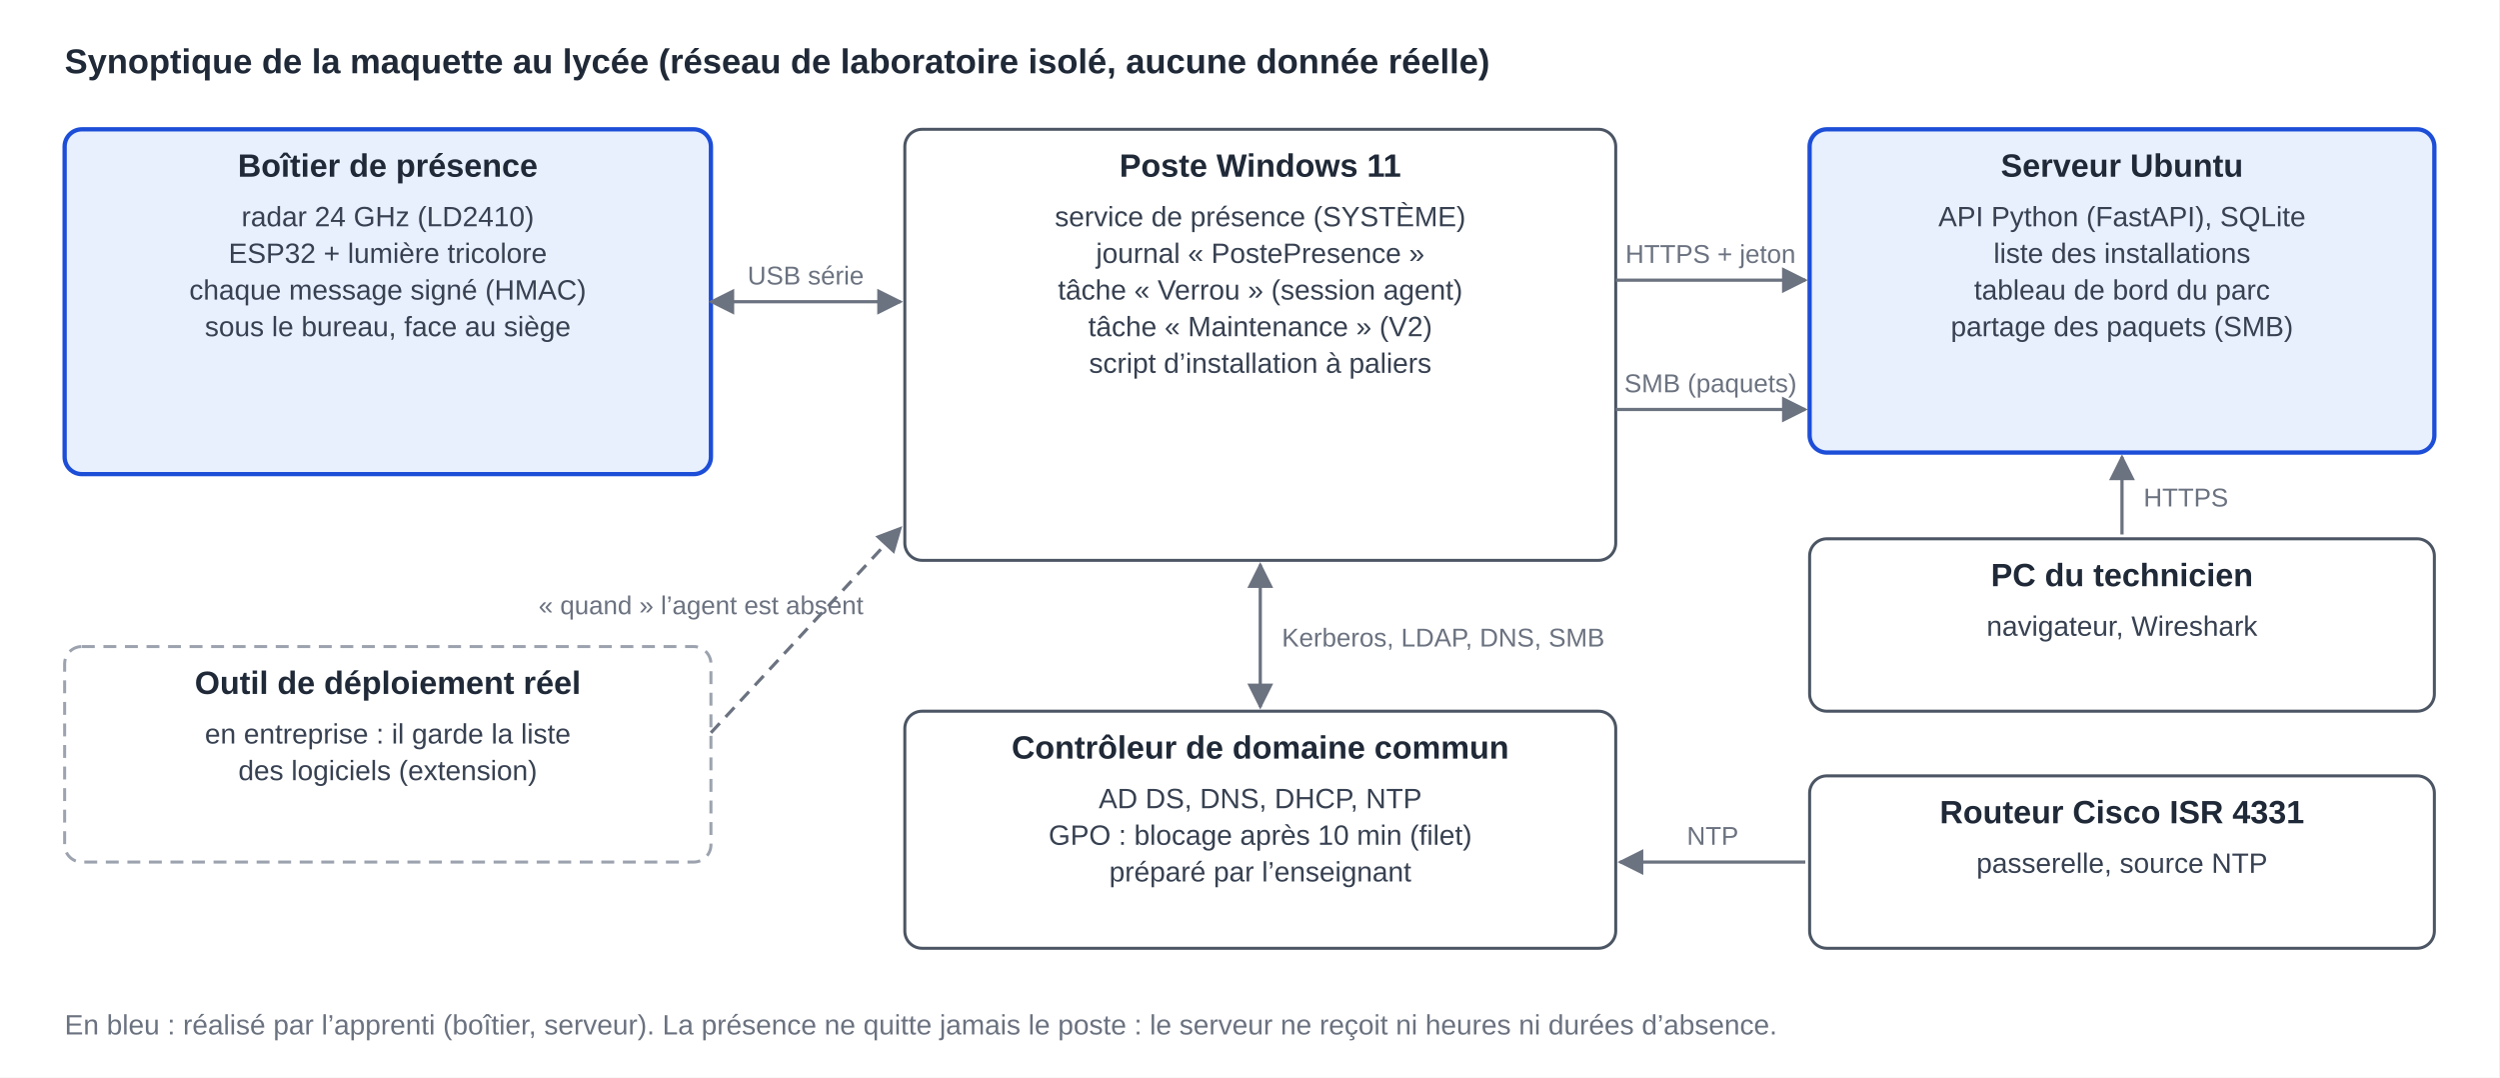
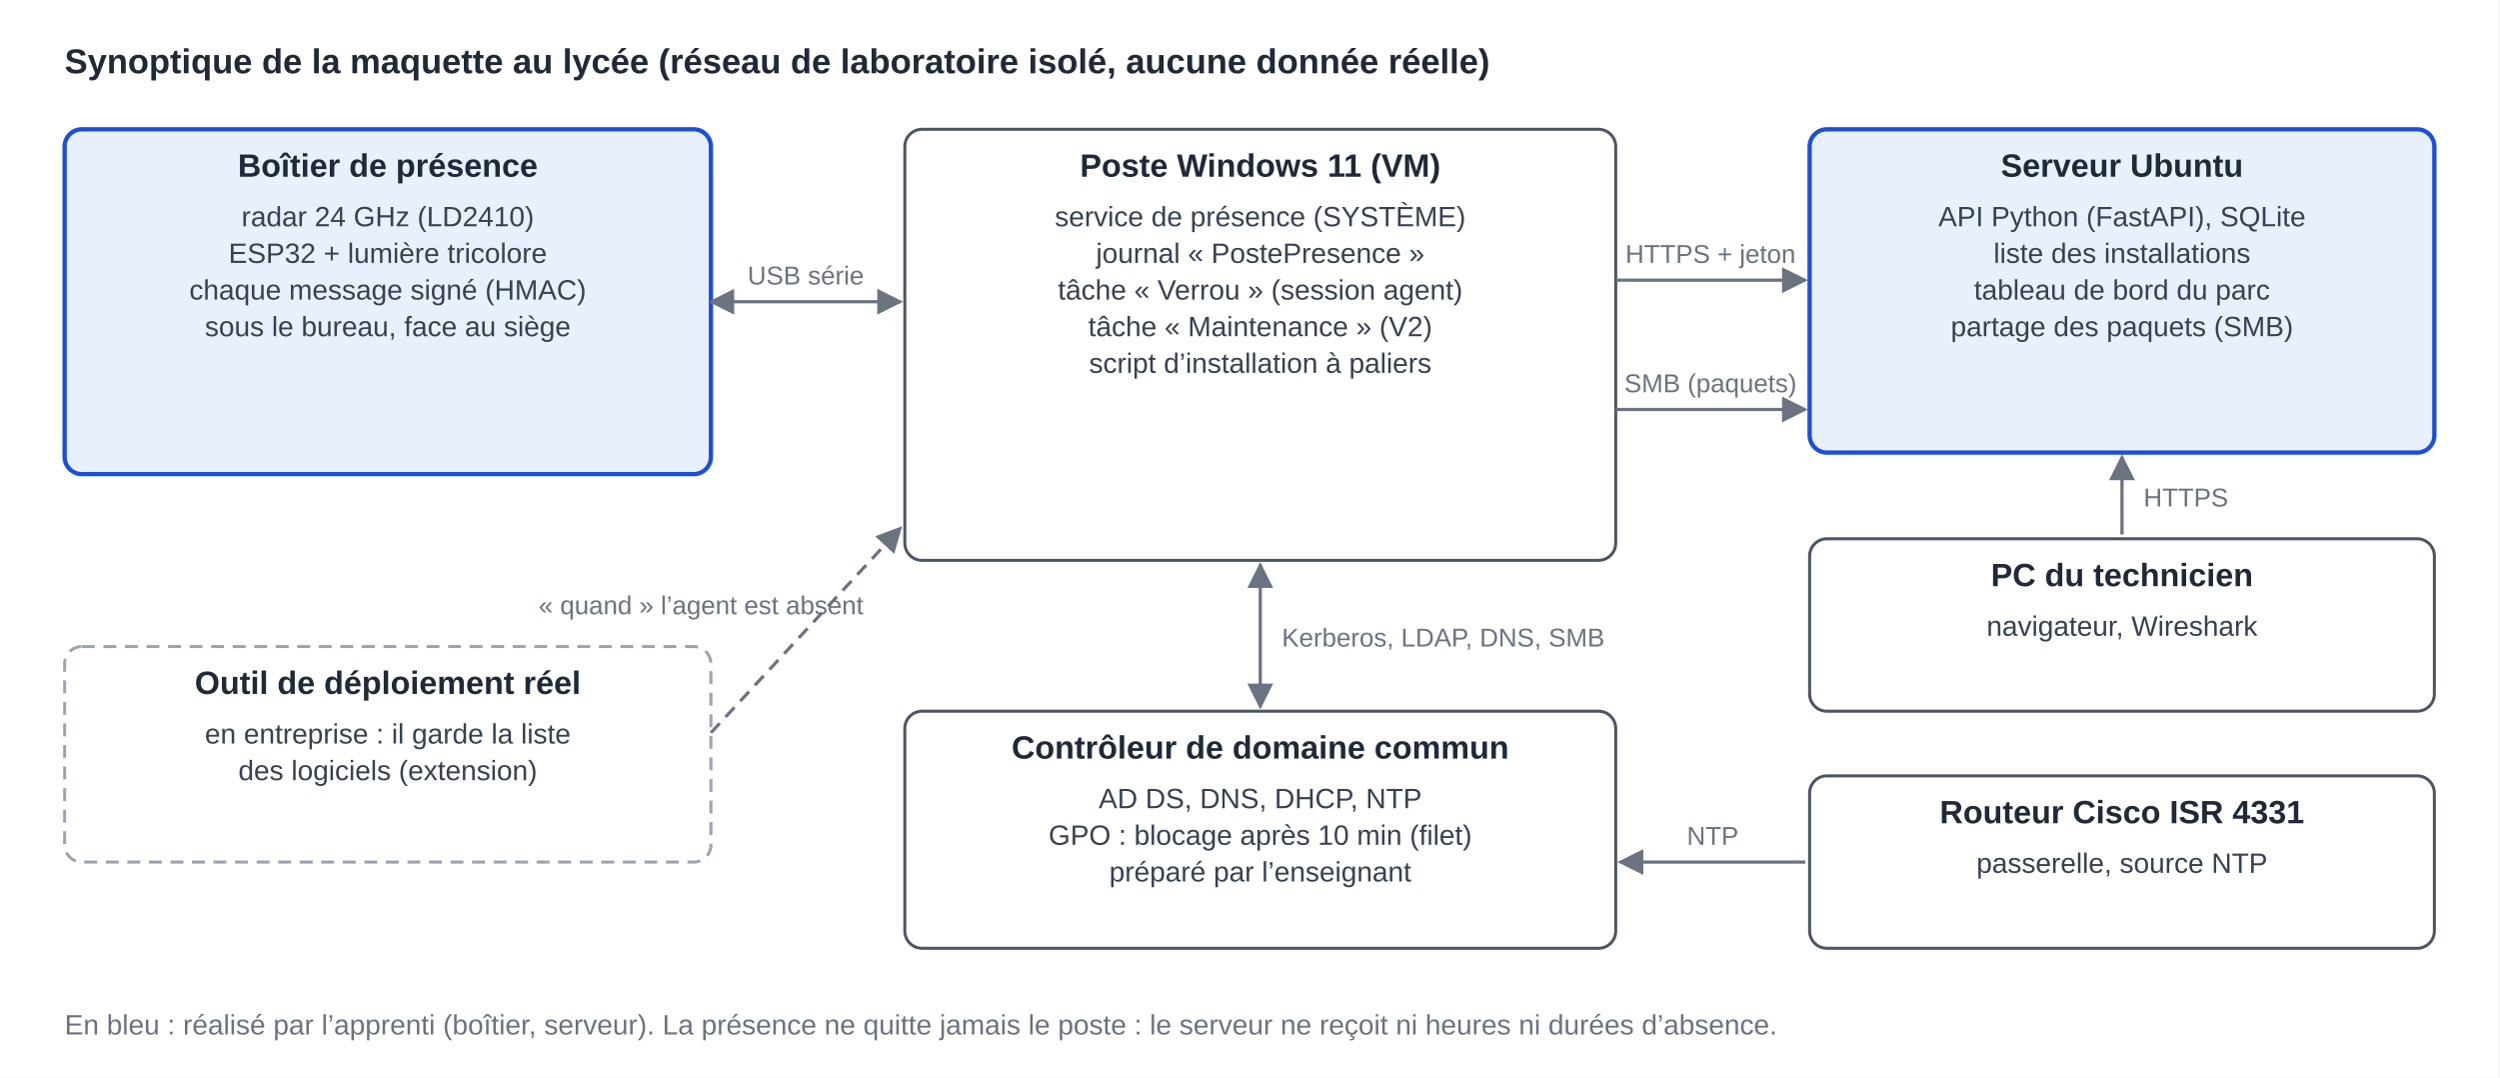
<svg xmlns="http://www.w3.org/2000/svg" width="1160" height="500" viewBox="0 0 1160 500" font-family="Liberation Sans, Arial, Helvetica, sans-serif">
  <defs>
    <marker id="fl" viewBox="0 0 10 10" refX="9" refY="5" markerWidth="8" markerHeight="8" orient="auto-start-reverse">
      <path d="M0,0 L10,5 L0,10 z" fill="#6b7280" />
    </marker>
    <marker id="flo" viewBox="0 0 10 10" refX="9" refY="5" markerWidth="9" markerHeight="9" orient="auto">
      <path d="M0,0 L10,5 L0,10" fill="none" stroke="#6b7280" stroke-width="1.5" />
    </marker>
  </defs>
  <rect width="100%" height="100%" fill="#fff" />
  <text x="30" y="34" font-size="16" font-weight="bold" fill="#1f2937" text-anchor="start">Synoptique de la maquette au lycée (réseau de laboratoire isolé, aucune donnée réelle)</text>
  <rect x="30" y="60" width="300" height="160" rx="8" fill="#e8f0fe" stroke="#1d4ed8" stroke-width="2" />
  <text x="180.0" y="82" font-size="15" font-weight="bold" fill="#1f2937" text-anchor="middle">Boîtier de présence</text>
  <text x="180.0" y="105" font-size="13" font-weight="normal" fill="#374151" text-anchor="middle">radar 24 GHz (LD2410)</text>
  <text x="180.0" y="122" font-size="13" font-weight="normal" fill="#374151" text-anchor="middle">ESP32 + lumière tricolore</text>
  <text x="180.0" y="139" font-size="13" font-weight="normal" fill="#374151" text-anchor="middle">chaque message signé (HMAC)</text>
  <text x="180.0" y="156" font-size="13" font-weight="normal" fill="#374151" text-anchor="middle">sous le bureau, face au siège</text>
  <rect x="420" y="60" width="330" height="200" rx="8" fill="#fff" stroke="#4b5563" stroke-width="1.4" />
-   <text x="585.0" y="82" font-size="15" font-weight="bold" fill="#1f2937" text-anchor="middle">Poste Windows 11</text>
+   <text x="585.0" y="82" font-size="15" font-weight="bold" fill="#1f2937" text-anchor="middle">Poste Windows 11 (VM)</text>
  <text x="585.0" y="105" font-size="13" font-weight="normal" fill="#374151" text-anchor="middle">service de présence (SYSTÈME)</text>
  <text x="585.0" y="122" font-size="13" font-weight="normal" fill="#374151" text-anchor="middle">journal « PostePresence »</text>
  <text x="585.0" y="139" font-size="13" font-weight="normal" fill="#374151" text-anchor="middle">tâche « Verrou » (session agent)</text>
  <text x="585.0" y="156" font-size="13" font-weight="normal" fill="#374151" text-anchor="middle">tâche « Maintenance » (V2)</text>
  <text x="585.0" y="173" font-size="13" font-weight="normal" fill="#374151" text-anchor="middle">script d’installation à paliers</text>
  <line x1="330" y1="140" x2="418" y2="140" stroke="#6b7280" stroke-width="1.5" marker-start="url(#fl)" marker-end="url(#fl)" />
  <text x="374.0" y="132" font-size="12" font-weight="normal" fill="#6b7280" text-anchor="middle">USB série</text>
  <rect x="840" y="60" width="290" height="150" rx="8" fill="#e8f0fe" stroke="#1d4ed8" stroke-width="2" />
  <text x="985.0" y="82" font-size="15" font-weight="bold" fill="#1f2937" text-anchor="middle">Serveur Ubuntu</text>
  <text x="985.0" y="105" font-size="13" font-weight="normal" fill="#374151" text-anchor="middle">API Python (FastAPI), SQLite</text>
  <text x="985.0" y="122" font-size="13" font-weight="normal" fill="#374151" text-anchor="middle">liste des installations</text>
  <text x="985.0" y="139" font-size="13" font-weight="normal" fill="#374151" text-anchor="middle">tableau de bord du parc</text>
  <text x="985.0" y="156" font-size="13" font-weight="normal" fill="#374151" text-anchor="middle">partage des paquets (SMB)</text>
  <line x1="750" y1="130" x2="838" y2="130" stroke="#6b7280" stroke-width="1.5" marker-end="url(#fl)" />
  <text x="794.0" y="122" font-size="12" font-weight="normal" fill="#6b7280" text-anchor="middle">HTTPS + jeton</text>
  <line x1="750" y1="190" x2="838" y2="190" stroke="#6b7280" stroke-width="1.5" marker-end="url(#fl)" />
  <text x="794.0" y="182" font-size="12" font-weight="normal" fill="#6b7280" text-anchor="middle">SMB (paquets)</text>
  <rect x="420" y="330" width="330" height="110" rx="8" fill="#fff" stroke="#4b5563" stroke-width="1.4" />
  <text x="585.0" y="352" font-size="15" font-weight="bold" fill="#1f2937" text-anchor="middle">Contrôleur de domaine commun</text>
  <text x="585.0" y="375" font-size="13" font-weight="normal" fill="#374151" text-anchor="middle">AD DS, DNS, DHCP, NTP</text>
  <text x="585.0" y="392" font-size="13" font-weight="normal" fill="#374151" text-anchor="middle">GPO : blocage après 10 min (filet)</text>
  <text x="585.0" y="409" font-size="13" font-weight="normal" fill="#374151" text-anchor="middle">préparé par l’enseignant</text>
  <line x1="585" y1="328" x2="585" y2="262" stroke="#6b7280" stroke-width="1.5" marker-start="url(#fl)" marker-end="url(#fl)" />
  <text x="595" y="300" font-size="12" font-weight="normal" fill="#6b7280" text-anchor="start">Kerberos, LDAP, DNS, SMB</text>
  <rect x="840" y="360" width="290" height="80" rx="8" fill="#fff" stroke="#4b5563" stroke-width="1.4" />
  <text x="985.0" y="382" font-size="15" font-weight="bold" fill="#1f2937" text-anchor="middle">Routeur Cisco ISR 4331</text>
  <text x="985.0" y="405" font-size="13" font-weight="normal" fill="#374151" text-anchor="middle">passerelle, source NTP</text>
  <line x1="838" y1="400" x2="752" y2="400" stroke="#6b7280" stroke-width="1.5" marker-end="url(#fl)" />
  <text x="795.0" y="392" font-size="12" font-weight="normal" fill="#6b7280" text-anchor="middle">NTP</text>
  <rect x="840" y="250" width="290" height="80" rx="8" fill="#fff" stroke="#4b5563" stroke-width="1.4" />
  <text x="985.0" y="272" font-size="15" font-weight="bold" fill="#1f2937" text-anchor="middle">PC du technicien</text>
  <text x="985.0" y="295" font-size="13" font-weight="normal" fill="#374151" text-anchor="middle">navigateur, Wireshark</text>
  <line x1="985" y1="248" x2="985" y2="212" stroke="#6b7280" stroke-width="1.5" marker-end="url(#fl)" />
  <text x="995" y="235" font-size="12" font-weight="normal" fill="#6b7280" text-anchor="start">HTTPS</text>
  <rect x="30" y="300" width="300" height="100" rx="8" fill="#fff" stroke="#9ca3af" stroke-width="1.4" stroke-dasharray="6 4" />
  <text x="180.0" y="322" font-size="15" font-weight="bold" fill="#1f2937" text-anchor="middle">Outil de déploiement réel</text>
  <text x="180.0" y="345" font-size="13" font-weight="normal" fill="#374151" text-anchor="middle">en entreprise : il garde la liste</text>
  <text x="180.0" y="362" font-size="13" font-weight="normal" fill="#374151" text-anchor="middle">des logiciels (extension)</text>
  <line x1="330" y1="340" x2="418" y2="245" stroke="#6b7280" stroke-width="1.5" stroke-dasharray="6 4" marker-end="url(#fl)" />
  <text x="250" y="285" font-size="12" font-weight="normal" fill="#6b7280" text-anchor="start">« quand » l’agent est absent</text>
  <text x="30" y="480" font-size="13" font-weight="normal" fill="#6b7280" text-anchor="start">En bleu : réalisé par l’apprenti (boîtier, serveur). La présence ne quitte jamais le poste : le serveur ne reçoit ni heures ni durées d’absence.</text>
</svg>
